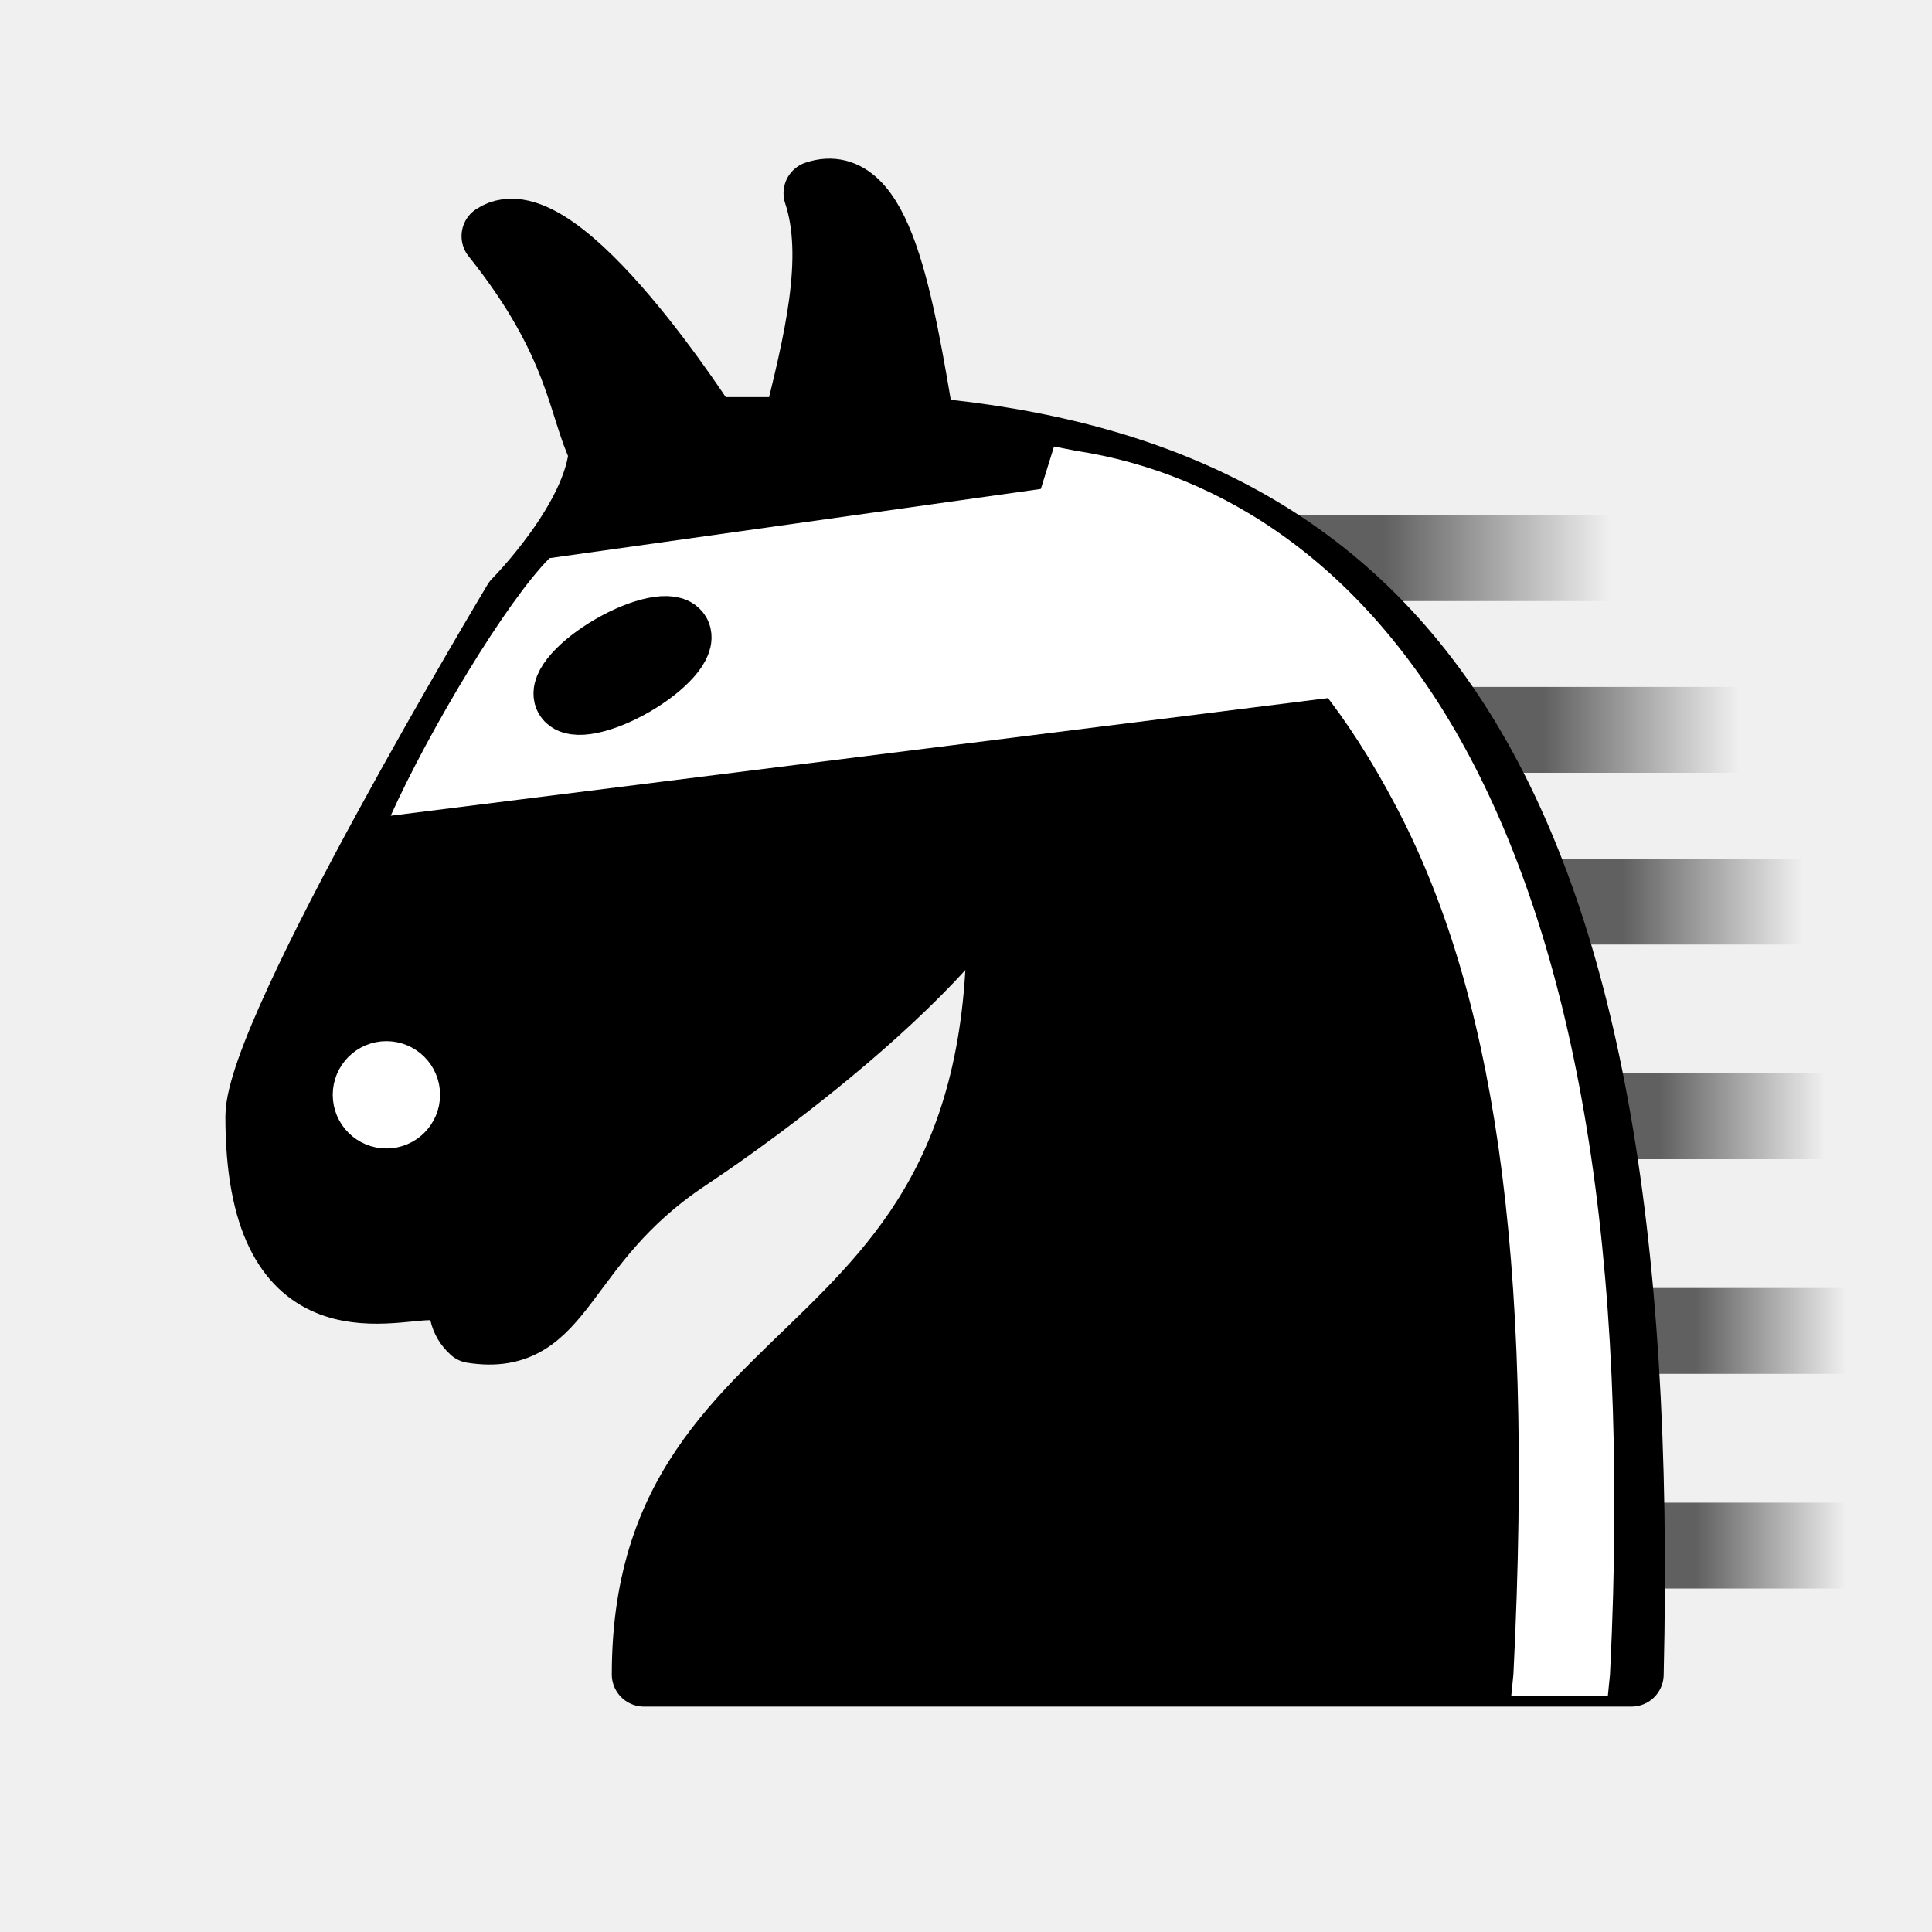
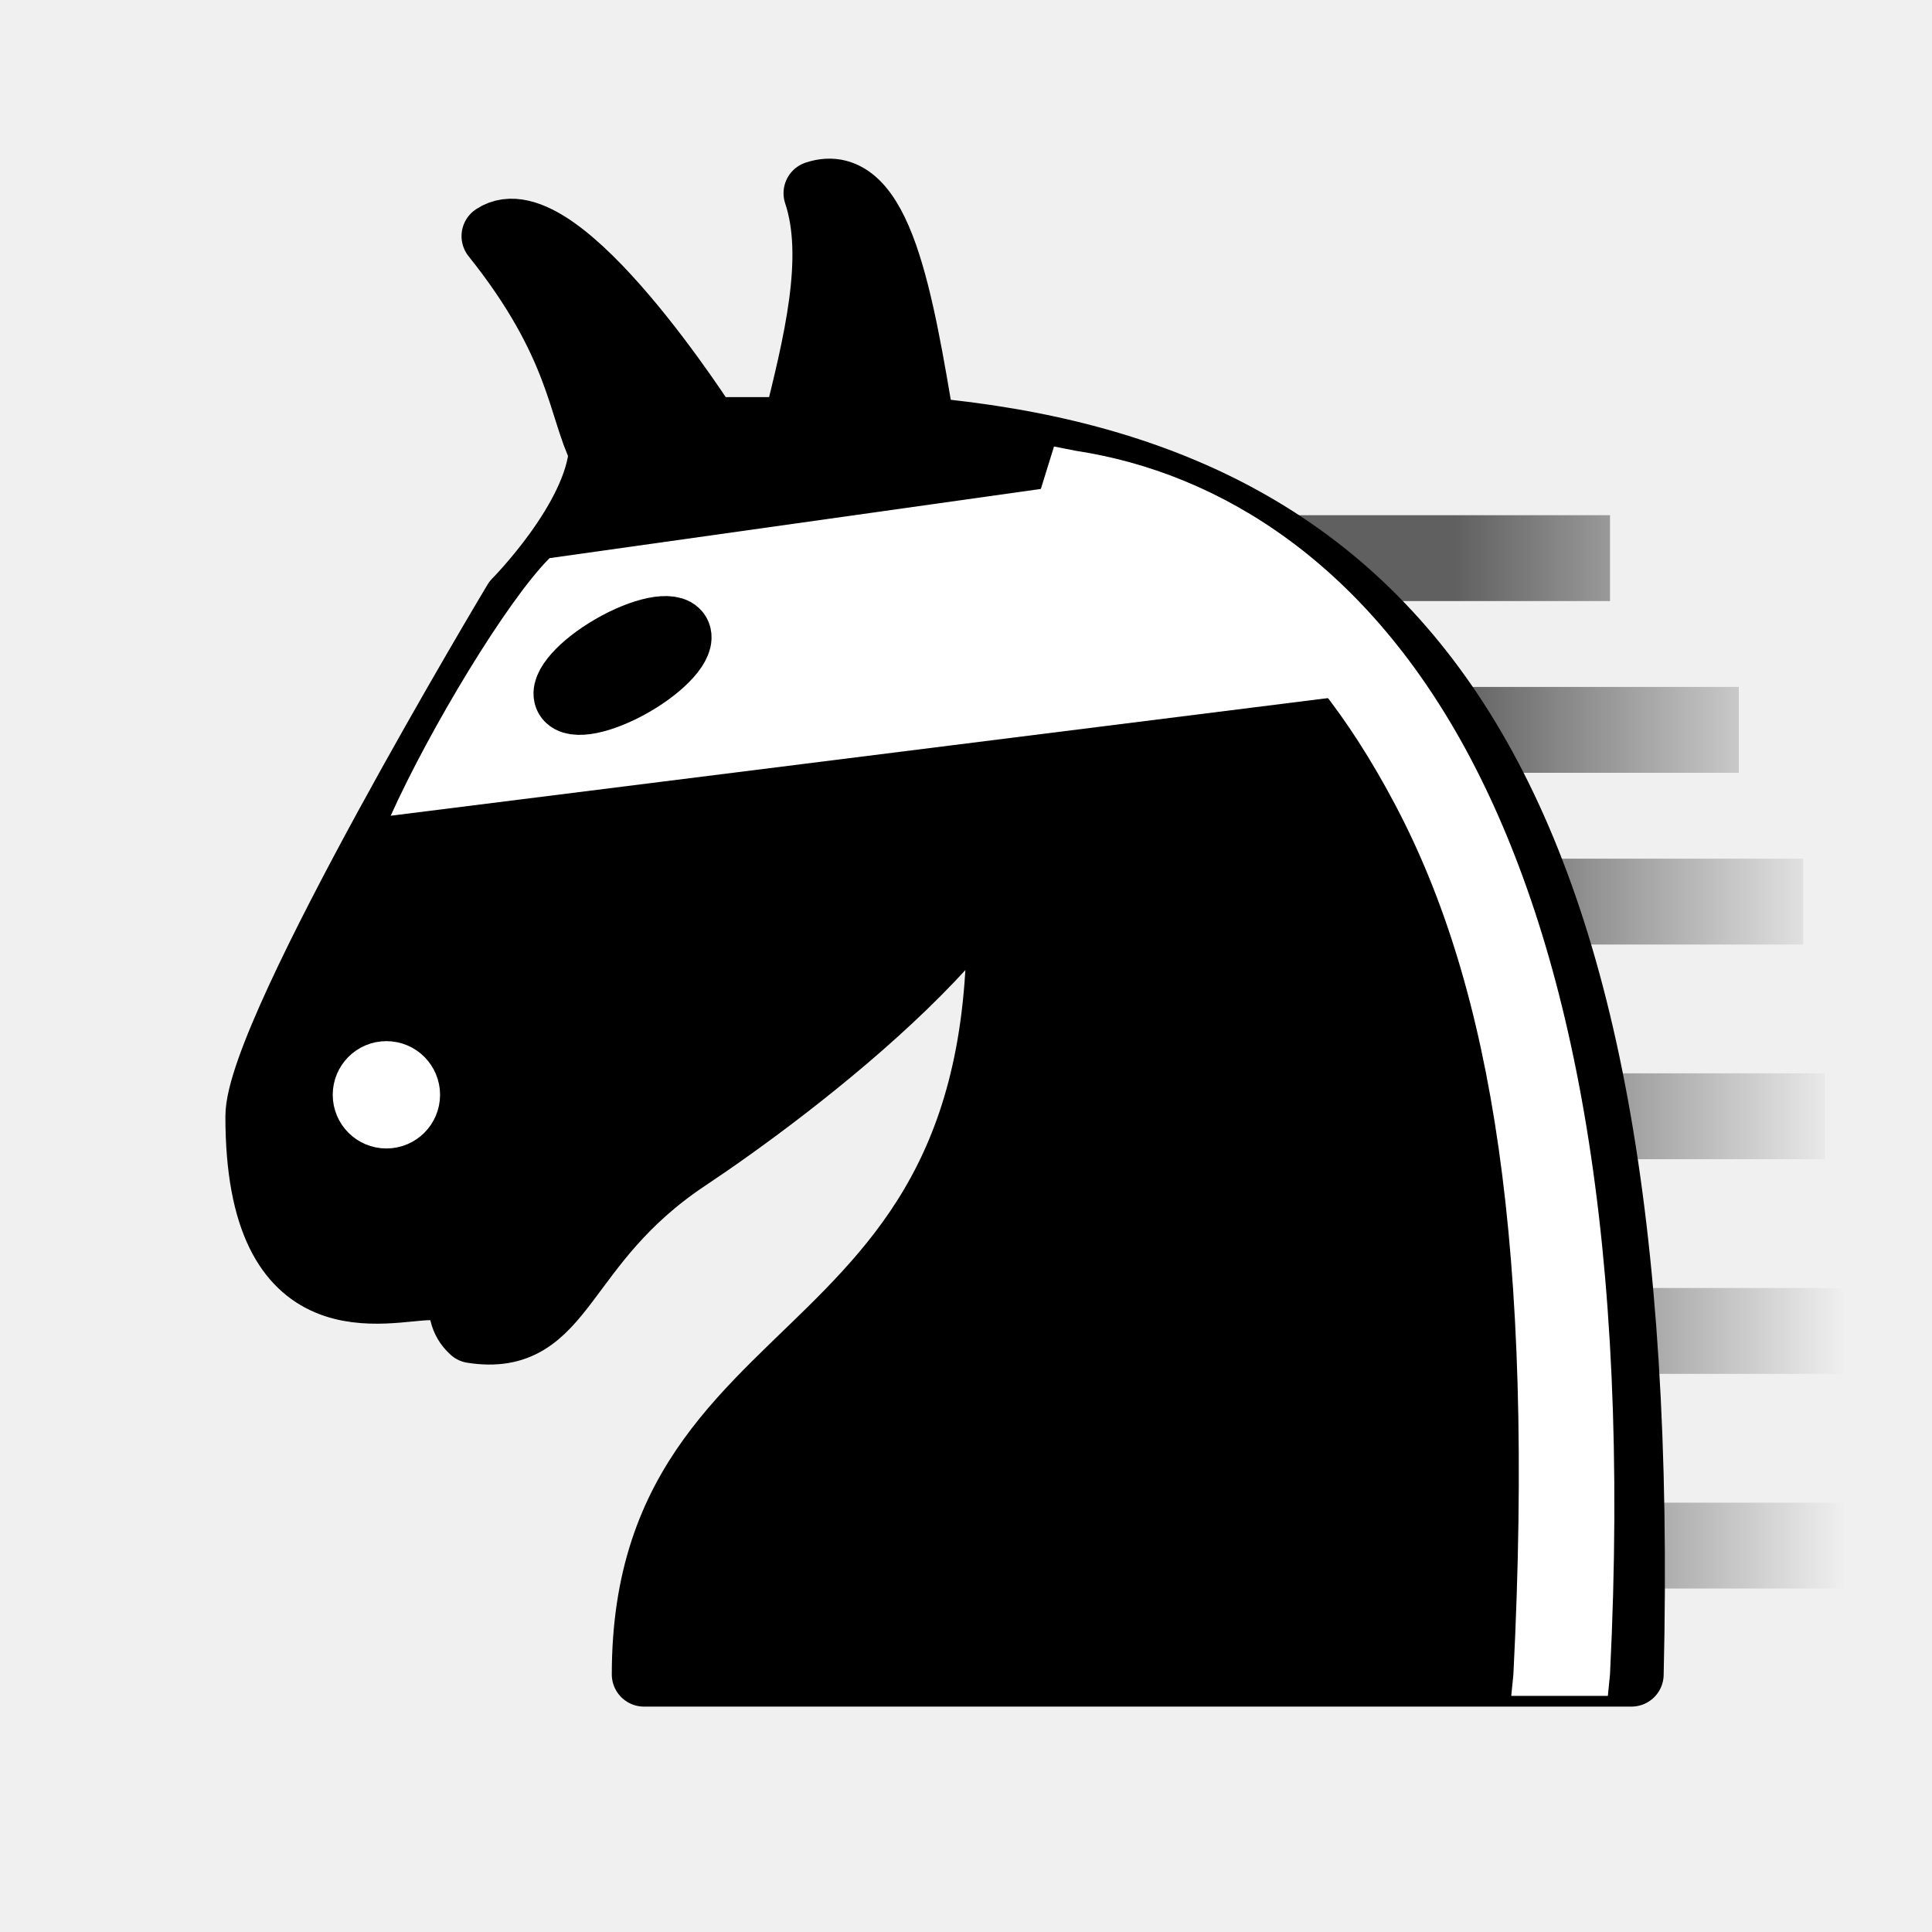
- <svg xmlns="http://www.w3.org/2000/svg" version="1.1" width="128" height="128" viewBox="0 0 45 45">
-   <g fill="#000" stroke="#000" stroke-width="1.5" stroke-linecap="round" stroke-linejoin="round">
-     <path d="M 21.5,10 C 32.5,11 38.5,18 38,39 L 15,39 C 15,30 25,32.5 23,18" />
-     <path d="M 24,18 C 24.38,20.91 18.45,25.37 16,27 C 13,29 13.18,31.34 11,31 C 9.958,30.06 12.41,27.96 11,28 C 10,28 11.19,29.23 10,30 C 9,30 5.997,31 6,26 C 6,24 12,14 12,14 C 12,14 13.89,12.1 14,10.5 C 13.5,9.5 13.5,8.0 11.5,5.5 C 13.0,4.5 16.5,10 16.5,10 L 18.5,10 C 19.0,8 19.5,6 19.0,4.5 C 20.5,4.0 21.0,7 21.5,10" />
+ <svg xmlns="http://www.w3.org/2000/svg" version="1.1" viewBox="0 0 45 45">
+   <g fill="#000" stroke="#000" stroke-linecap="round" stroke-linejoin="round" stroke-width="1.5">
+     <path d="M21.5 10c11 1 17 8 16.5 29H15c0-9 10-6.5 8-21" />
+     <path d="M24 18c.38 2.91-5.55 7.37-8 9-3 2-2.82 4.34-5 4-1.042-.94 1.41-3.04 0-3-1 0 .19 1.23-1 2-1 0-4.003 1-4-4 0-2 6-12 6-12s1.89-1.9 2-3.5c-.5-1-.5-2.5-2.5-5 1.5-1 5 4.5 5 4.5h2c.5-2 1-4 .5-5.5C20.5 4 21 7 21.5 10" />
  </g>
  <defs>
-     <linearGradient id="speed-grad" x1="0%" y1="0%" x2="100%" y2="0%" spreadMethod="pad">
-       <stop offset="30%" stop-color="#000" stop-opacity="0.6" />
+     <linearGradient id="a" x1="0%" x2="100%" y1="0%" y2="0%" spreadMethod="pad">
+       <stop offset="30%" stop-color="#000" stop-opacity=".6" />
      <stop offset="100%" stop-color="#000" stop-opacity="0" />
    </linearGradient>
  </defs>
-   <g>
-     <rect fill="url(#speed-grad)" x="30.0" y="12" width="7.5" height="2" />
-     <rect fill="url(#speed-grad)" x="34.0" y="16" width="6.5" height="2" />
-     <rect fill="url(#speed-grad)" x="36.0" y="20" width="6.0" height="2" />
-     <rect fill="url(#speed-grad)" x="37.0" y="25" width="5.5" height="2" />
-     <rect fill="url(#speed-grad)" x="38.0" y="30" width="5.0" height="2" />
-     <rect fill="url(#speed-grad)" x="38.0" y="35" width="5.0" height="2" />
+   <path d="M30 12h7.5v2H30zm4 4h6.5v2H34zm2 4h6v2h-6zm1 5h5.5v2H37zm1 5h5v2h-5zm0 5h5v2h-5z" fill="url(#a)" />
+   <g fill="#FFF" stroke="#FFF" stroke-linejoin="round" stroke-width="1.5">
+     <path d="M12.8 13c-1 1-2.8 4-3.7 6L33 16l-6-5Z" stroke="none" />
+     <path d="m24.55 10.4-.45 1.45.5.15c3.15 1 5.65 2.49 7.9 6.75S35.75 29.06 35.25 39l-.05.5h2.25l.05-.5c.5-10.06-.88-16.85-3.25-21.34-2.37-4.49-5.79-6.64-9.19-7.16l-.51-.1Z" stroke="none" />
+     <path d="M9.5 25.5a.5.5 0 1 1-1 0 .5.5 0 1 1 1 0Z" />
  </g>
-   <g fill="#FFF" stroke="#FFF" stroke-width="1.5" stroke-linejoin="round">
-     <path stroke="none" d="M 12.8,13 C 11.8,14 10.0,17 9.1,19 L 33,16 L 27,11 Z" />
-     <path stroke="none" d="M 24.55,10.4 L 24.1,11.85 L 24.6,12 C 27.75,13 30.25,14.49 32.5,18.75 C 34.75,23.01 35.75,29.06 35.25,39 L 35.2,39.5 L 37.45,39.5 L 37.5,39 C 38,28.94 36.62,22.15 34.25,17.66 C 31.88,13.17 28.46,11.02 25.06,10.5 L 24.55,10.4 Z" />
-     <path d="M 9.5 25.5 A 0.5,0.5,0 1,1 8.5,25.5 A 0.5,0.5,0 1,1 9.5,25.5 Z" />
-   </g>
-   <g fill="#000" stroke="#000" stroke-width="1.5" stroke-linejoin="round">
-     <path d="M 15.8,14.75 A 0.5,1.5,60 1,1 13.2,16.25 A 0.5,1.5,60 1,1 15.8,14.75 Z" />
-   </g>
+   <path d="M15.8 14.75a.5 1.5 60 1 1-2.6 1.5.5 1.5 60 1 1 2.6-1.5Z" fill="#000" stroke="#000" stroke-linejoin="round" stroke-width="1.5" />
</svg>
